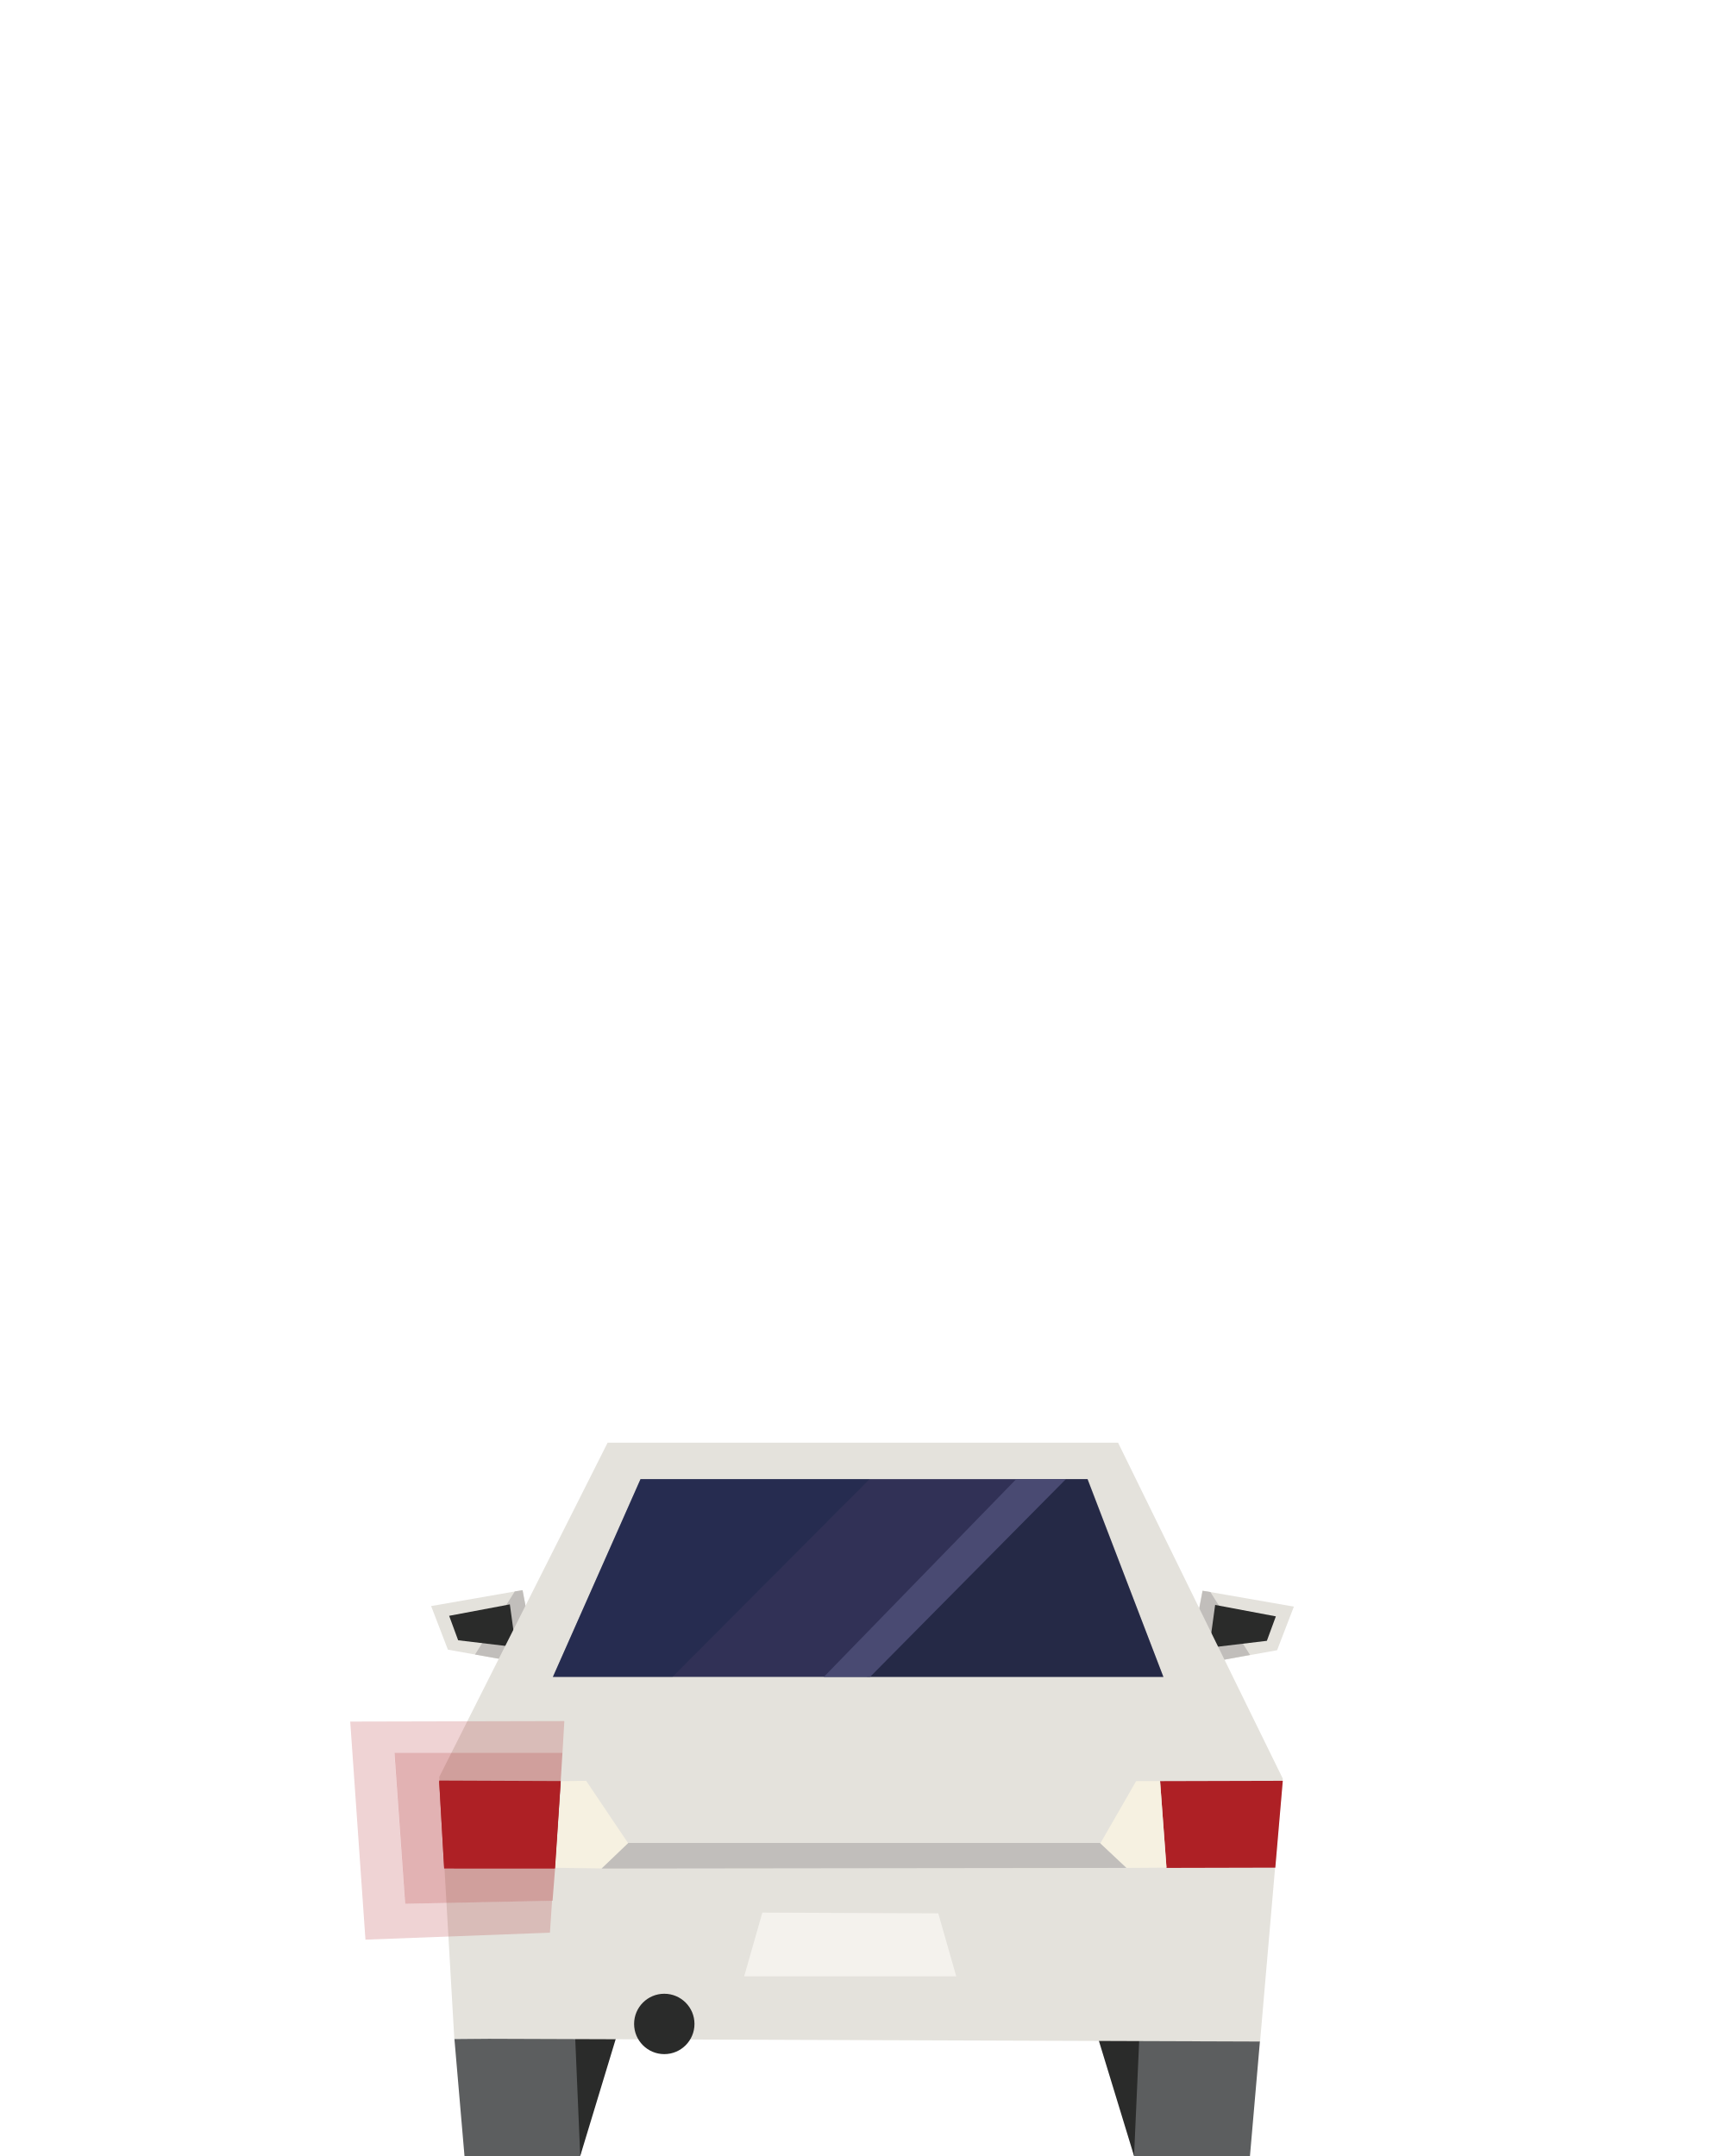
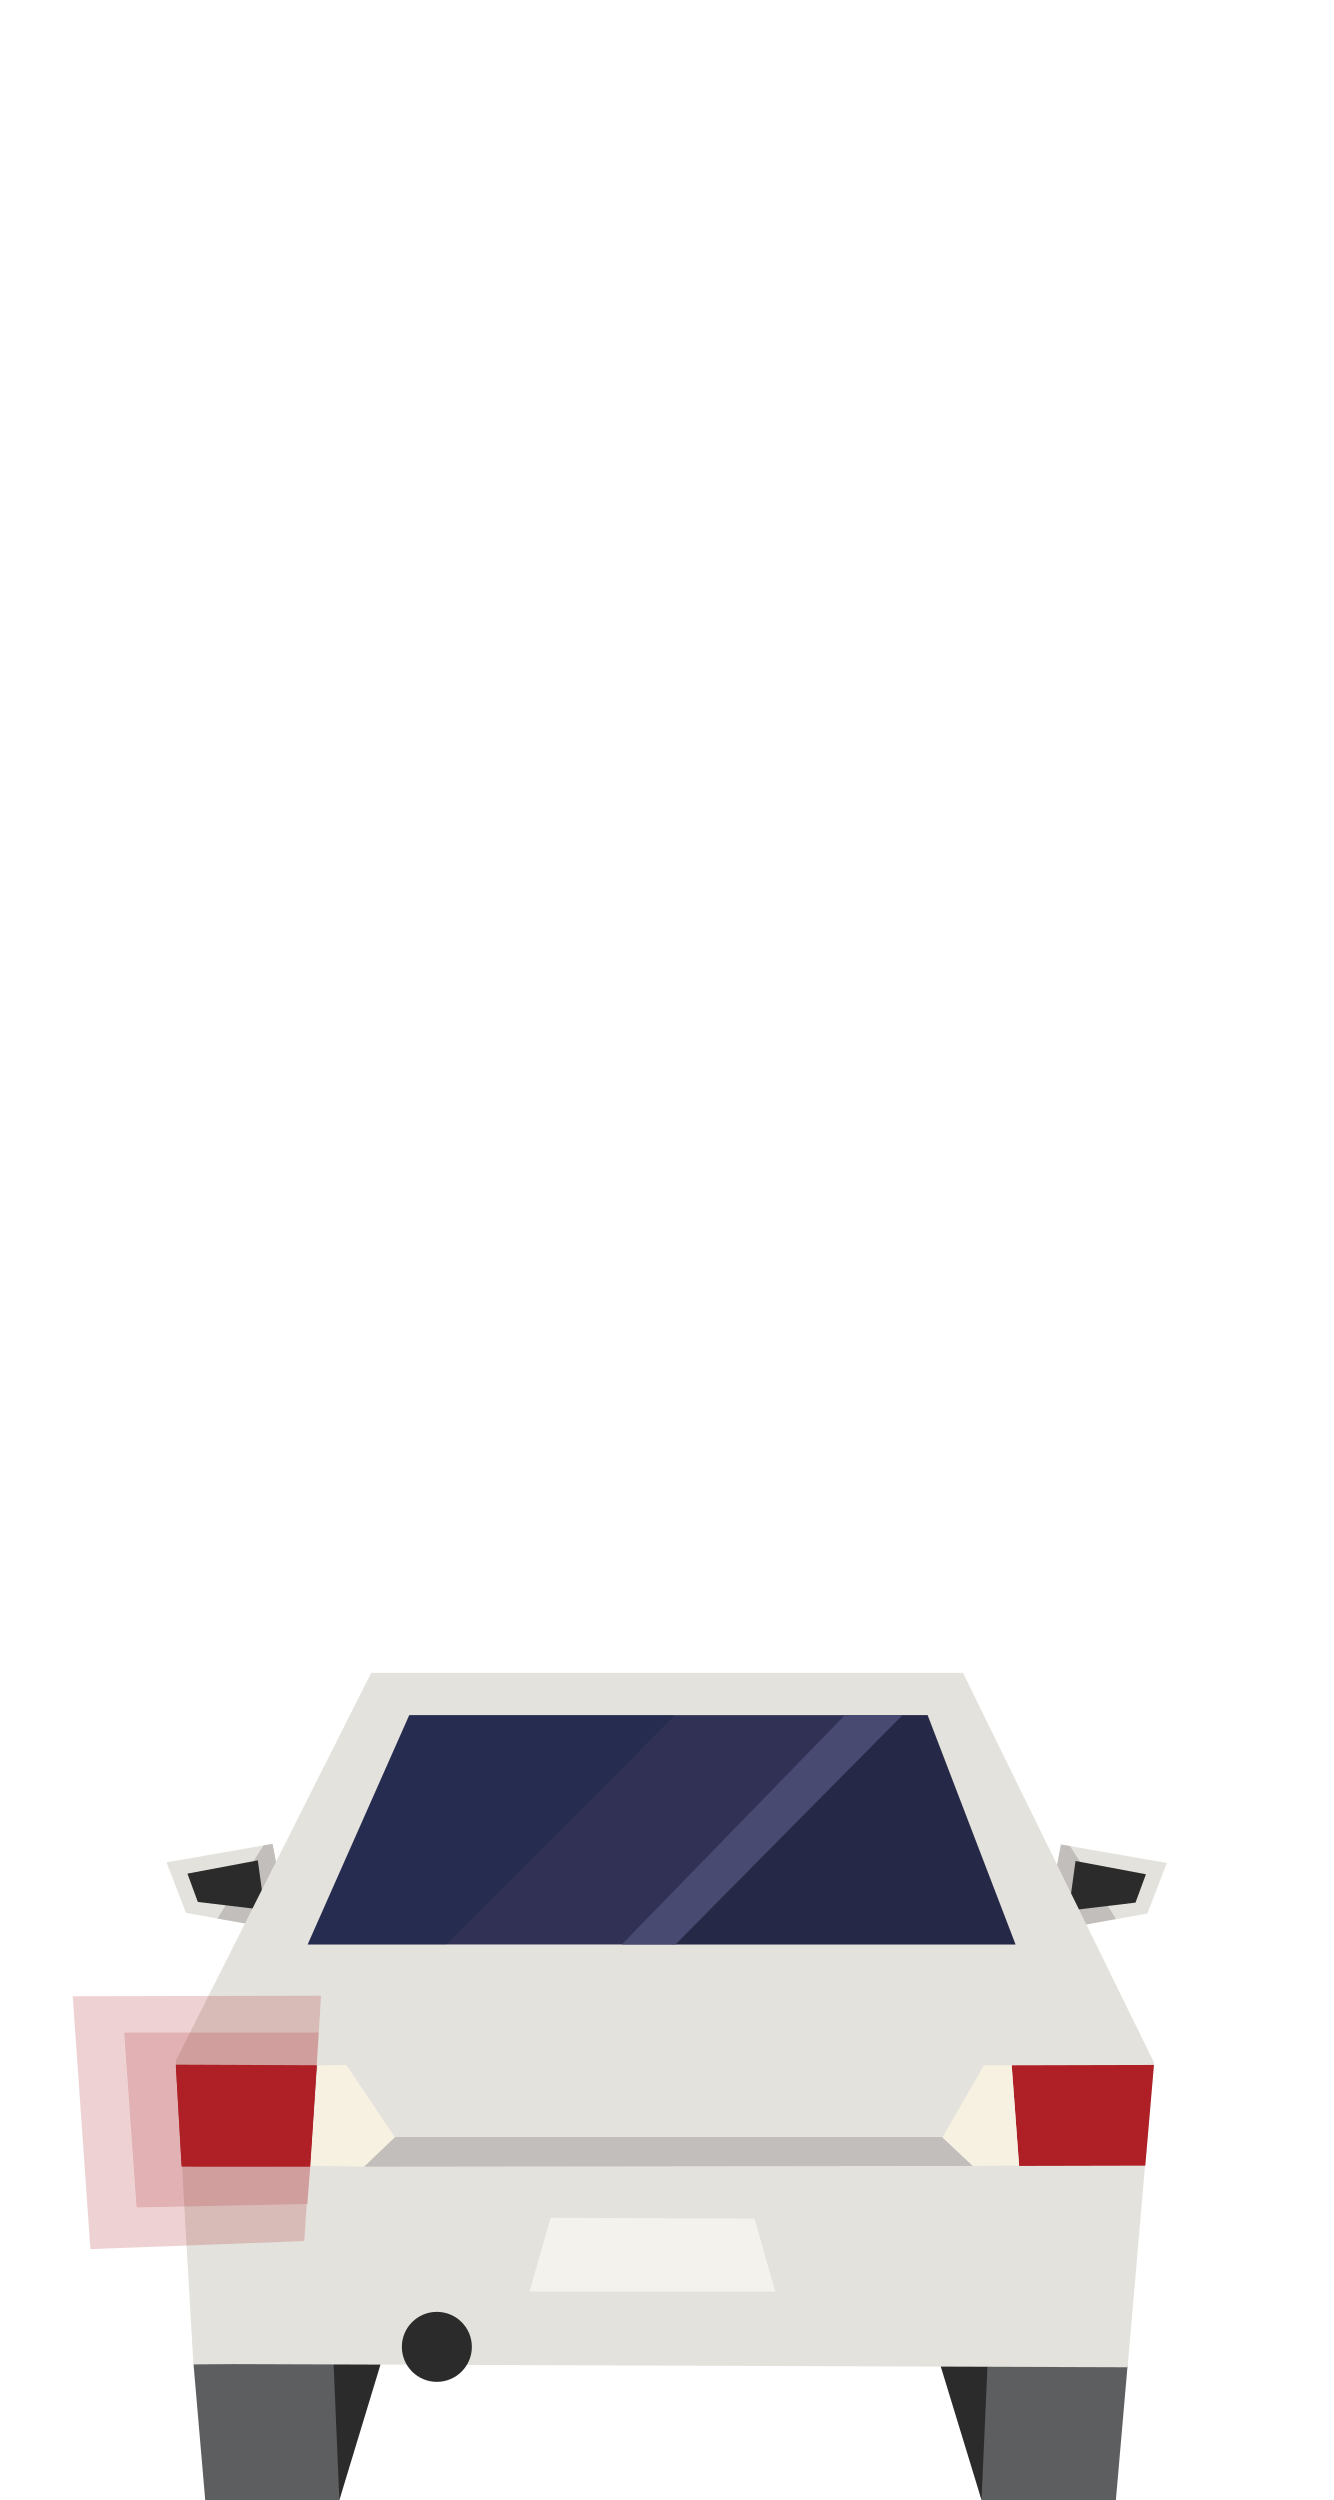
- <svg xmlns="http://www.w3.org/2000/svg" width="288px" height="360px" version="1.1" xml:space="preserve" style="fill-rule:evenodd;clip-rule:evenodd;stroke-linejoin:round;stroke-miterlimit:1.414;">
-   <g>
+ <svg xmlns="http://www.w3.org/2000/svg" width="100%" height="100%" viewBox="0 0 192 360" version="1.1" xml:space="preserve" style="fill-rule:evenodd;clip-rule:evenodd;stroke-linejoin:round;stroke-miterlimit:1.414;">
+   <g transform="matrix(1,0,0,1,-48,0)">
    <g id="car-outbound" transform="matrix(1,0,0,1,71.9798,166.584)">
      <g transform="matrix(1,0,0,1,0,-10.3296)">
-         <path d="M127.589,121.742l13.651,-2.45l2.8,-7.279l-15.261,-2.662l-1.259,6.721l-2.321,2.339l2.39,3.331Z" style="fill:#e4e2dc;fill-rule:nonzero;" />
+         <path d="M127.589,121.742L141.24,119.292L144.04,112.013L128.779,109.351L127.52,116.072L125.199,118.411L127.589,121.742Z" style="fill:rgb(228,226,220);fill-rule:nonzero;" />
      </g>
      <g transform="matrix(1,0,0,1,0,-10.3296)">
-         <path d="M127.604,121.746l-2.327,-3.494l2.259,-2.185l1.269,-6.697l1.297,0.208l6.621,10.502l-9.119,1.666Z" style="fill:#c1bebb;fill-rule:nonzero;" />
+         <path d="M127.604,121.746L125.277,118.252L127.536,116.067L128.805,109.37L130.102,109.578L136.723,120.08L127.604,121.746L127.604,121.746Z" style="fill:rgb(193,190,187);fill-rule:nonzero;" />
      </g>
      <g transform="matrix(1,0,0,1,0,-10.3296)">
-         <path d="M130.896,111.731l-0.98,7.141l9.616,-1.149l1.5,-4.083l-10.136,-1.909Z" style="fill:#2a2b2a;fill-rule:nonzero;" />
+         <path d="M130.896,111.731L129.916,118.872L139.532,117.723L141.032,113.64L130.896,111.731Z" style="fill:rgb(42,43,42);fill-rule:nonzero;" />
      </g>
      <g transform="matrix(1,0,0,1,0,-10.3296)">
-         <path d="M0,111.919l2.8,7.279l13.651,2.45l2.39,-3.331l-2.321,-2.339l-1.26,-6.72l-15.26,2.661Z" style="fill:#e4e2dc;fill-rule:nonzero;" />
+         <path d="M0,111.919L2.8,119.198L16.451,121.648L18.841,118.317L16.52,115.978L15.26,109.258L0,111.919Z" style="fill:rgb(228,226,220);fill-rule:nonzero;" />
      </g>
      <g transform="matrix(1,0,0,1,0,-10.3296)">
-         <path d="M16.467,121.646l2.327,-3.494l-2.259,-2.185l-1.269,-6.697l-1.297,0.208l-6.641,10.531l9.139,1.637Z" style="fill:#c1bebb;fill-rule:nonzero;" />
+         <path d="M16.467,121.646L18.794,118.152L16.535,115.967L15.266,109.27L13.969,109.478L7.328,120.009L16.467,121.646Z" style="fill:rgb(193,190,187);fill-rule:nonzero;" />
      </g>
      <g transform="matrix(1,0,0,1,0,-10.3296)">
-         <path d="M13.145,111.638l0.98,7.141l-9.616,-1.149l-1.5,-4.083l10.136,-1.909Z" style="fill:#2a2b2a;fill-rule:nonzero;" />
+         <path d="M13.145,111.638L14.125,118.779L4.509,117.63L3.009,113.547L13.145,111.638Z" style="fill:rgb(42,43,42);fill-rule:nonzero;" />
      </g>
-       <path d="M3.89,173.884l1.68,19.532l19.321,0l3.991,-19.742l-24.992,0.21Z" style="fill:#5c5e5f;fill-rule:nonzero;" />
-       <path d="M24.052,173.674l0.84,19.742l5.992,-19.742l-6.832,0Z" style="fill:#2a2b2a;fill-rule:nonzero;" />
-       <path d="M117.358,193.416l19.35,0l1.68,-19.321l-24.993,-0.211l3.963,19.532Z" style="fill:#5c5e5f;fill-rule:nonzero;" />
-       <path d="M111.394,173.884l5.964,19.532l0.869,-19.532l-6.833,0Z" style="fill:#2a2b2a;fill-rule:nonzero;" />
+       <path d="M3.89,173.884L5.57,193.416L24.891,193.416L28.882,173.674L3.89,173.884L3.89,173.884Z" style="fill:rgb(92,94,95);fill-rule:nonzero;" />
+       <path d="M24.052,173.674L24.892,193.416L30.884,173.674L24.052,173.674Z" style="fill:rgb(42,43,42);fill-rule:nonzero;" />
+       <path d="M117.358,193.416L136.708,193.416L138.388,174.095L113.395,173.884L117.358,193.416Z" style="fill:rgb(92,94,95);fill-rule:nonzero;" />
+       <path d="M111.394,173.884L117.358,193.416L118.227,173.884L111.394,173.884Z" style="fill:rgb(42,43,42);fill-rule:nonzero;" />
      <g transform="matrix(1,-3.22153e-17,-3.22153e-17,1.13153,0,-22.926)">
-         <path d="M29.468,85.928l-28.118,49.341l2.519,38.615l1.89,0.006l132.637,0.414l3.796,-38.796l-27.505,-49.58l-85.219,0Z" style="fill:#e4e2dc;fill-rule:nonzero;" />
+         <path d="M29.468,85.928L1.35,135.269L3.869,173.884L5.759,173.89L138.396,174.304L142.192,135.508L114.687,85.928L29.468,85.928L29.468,85.928Z" style="fill:rgb(228,226,220);fill-rule:nonzero;" />
      </g>
      <g transform="matrix(1,0,0,1,0,-4.6582)">
-         <path d="M1.345,135.384l0.834,14.584l18.512,0.002l0.941,-14.502l-20.287,-0.084Z" style="fill:#ae2025;fill-rule:nonzero;" />
+         <path d="M1.345,135.384L2.179,149.968L20.691,149.97L21.632,135.468L1.345,135.384L1.345,135.384Z" style="fill:rgb(174,32,37);fill-rule:nonzero;" />
      </g>
      <g transform="matrix(1,0,0,1,0,-4.6582)">
-         <path d="M25.882,135.426l7.041,10.46l-4.455,4.169l-7.771,-0.105l1.055,-14.463l4.13,-0.061Z" style="fill:#f6f1e1;fill-rule:nonzero;" />
+         <path d="M25.882,135.426L32.923,145.886L28.468,150.055L20.697,149.95L21.752,135.487L25.882,135.426L25.882,135.426Z" style="fill:rgb(246,241,225);fill-rule:nonzero;" />
      </g>
      <g transform="matrix(1,0,0,1,0,-4.6582)">
-         <path d="M142.191,135.425l-1.249,14.501l-18.182,0.044l-1.05,-14.491l20.481,-0.054Z" style="fill:#ae2025;fill-rule:nonzero;" />
+         <path d="M142.191,135.425L140.942,149.926L122.76,149.97L121.71,135.479L142.191,135.425L142.191,135.425Z" style="fill:rgb(174,32,37);fill-rule:nonzero;" />
      </g>
      <g transform="matrix(1,0,0,1,0,-4.6582)">
-         <path d="M117.706,135.478l-6.009,10.447l4.417,4.044l6.666,-0.044l-1.083,-14.459l-3.991,0.012Z" style="fill:#f6f1e1;fill-rule:nonzero;" />
+         <path d="M117.706,135.478L111.697,145.925L116.114,149.969L122.78,149.925L121.697,135.466L117.706,135.478Z" style="fill:rgb(246,241,225);fill-rule:nonzero;" />
      </g>
      <g transform="matrix(1,-8.52366e-17,-8.52366e-17,1.348,1.39815e-14,-42.2467)">
-         <path d="M34.958,90.982l-14.629,24.495l101.925,1.7053e-13l-12.669,-24.495l-74.626,2.84217e-14Z" style="fill:#313156;fill-rule:nonzero;" />
+         <path d="M34.958,90.982L20.329,115.477L122.254,115.477L109.584,90.982L34.958,90.982L34.958,90.982Z" style="fill:rgb(49,49,86);fill-rule:nonzero;" />
      </g>
-       <path d="M43.968,171.364c0,2.783 -2.257,5.041 -5.04,5.041c-2.783,0 -5.041,-2.258 -5.041,-5.041c0,-2.783 2.258,-5.04 5.041,-5.04c2.783,0 5.04,2.257 5.04,5.04" style="fill:#2a2b2a;fill-rule:nonzero;" />
+       <path d="M43.968,171.364C43.968,174.147 41.711,176.405 38.928,176.405C36.145,176.405 33.887,174.147 33.887,171.364C33.887,168.581 36.145,166.324 38.928,166.324C41.711,166.324 43.968,168.581 43.968,171.364" style="fill:rgb(42,43,42);fill-rule:nonzero;" />
      <g transform="matrix(1,0,0,1,0,-4.6582)">
-         <path d="M32.922,145.804l-4.454,4.271l87.604,-0.105l-4.417,-4.166l-78.733,0Z" style="fill:#c1bebb;fill-rule:nonzero;" />
+         <path d="M32.922,145.804L28.468,150.075L116.072,149.97L111.655,145.804L32.922,145.804L32.922,145.804Z" style="fill:rgb(193,190,187);fill-rule:nonzero;" />
      </g>
      <g transform="matrix(1,0,0,1,0,-4.1445)">
-         <path d="M55.3,156.916l-3.036,10.645l35.407,0l-3.001,-10.515l-29.37,-0.13Z" style="fill:#f4f2ed;fill-rule:nonzero;" />
+         <path d="M55.3,156.916L52.264,167.561L87.671,167.561L84.67,157.046L55.3,156.916L55.3,156.916Z" style="fill:rgb(244,242,237);fill-rule:nonzero;" />
      </g>
      <g transform="matrix(1.35601,0,0,1.35601,-9.08601,-43.1939)">
-         <g opacity="0.3">
-           <path d="M32.477,91.143l-10.785,24.35l14.731,1.42109e-14l24.27,-24.35l-28.217,-2.84217e-14Z" style="fill:#0f2342;fill-rule:nonzero;" />
-         </g>
+         <path d="M32.477,91.143L21.692,115.493L36.423,115.493L60.694,91.143L32.477,91.143L32.477,91.143Z" style="fill:rgb(15,35,66);fill-opacity:0.3;fill-rule:nonzero;" />
      </g>
-       <g opacity="0.3">
-         <path d="M109.62,80.397l-3.651,3.11218e-12l-33.219,33.02l49.504,-2.84217e-14l-12.634,-33.02Z" style="fill:#0a1723;fill-rule:nonzero;" />
-       </g>
+       <path d="M109.62,80.397L105.969,80.397L72.75,113.417L122.254,113.417L109.62,80.397L109.62,80.397Z" style="fill:rgb(10,23,35);fill-opacity:0.3;fill-rule:nonzero;" />
      <g transform="matrix(1.34973,0,0,1.34973,-25.576,-42.4401)">
-         <path d="M73.249,115.472l24.21,-24.464l-6.14,2.41585e-13l-23.794,24.464l5.723,8.66862e-13Z" style="fill:#494a72;fill-rule:nonzero;" />
+         <path d="M73.249,115.472L97.46,91.008L91.32,91.008L67.526,115.472L73.249,115.472L73.249,115.472Z" style="fill:rgb(73,74,114);fill-rule:nonzero;" />
      </g>
    </g>
    <g id="car-outbound-turn-signal-left" transform="matrix(1,0,0,1,-67.6539,162.046)">
      <g transform="matrix(1,0,0,1,-270.158,0)">
-         <path d="M411.131,135.384l0.834,14.584l18.512,0.002l0.941,-14.502l-20.287,-0.084Z" style="fill:#ae2025;fill-rule:nonzero;" />
+         <path d="M411.131,135.384L411.965,149.968L430.477,149.97L431.418,135.468L411.131,135.384Z" style="fill:rgb(174,32,37);fill-rule:nonzero;" />
      </g>
      <g transform="matrix(1,0,0,1,-270.158,0)">
-         <g opacity="0.35">
-           <path d="M411.174,135.381l0.819,14.572l18.493,0.022l-0.421,5.353l-24.61,0.506l-1.789,-25.208l28.05,0l-0.297,4.849l-20.245,-0.094Z" style="fill:#ad2126;fill-rule:nonzero;" />
-         </g>
+         <path d="M411.174,135.381L411.993,149.953L430.486,149.975L430.065,155.328L405.455,155.834L403.666,130.626L431.716,130.626L431.419,135.475L411.174,135.381Z" style="fill:rgb(173,33,38);fill-opacity:0.35;fill-rule:nonzero;" />
      </g>
      <g transform="matrix(1,0,0,1,-270.158,0)">
-         <g opacity="0.2">
-           <path d="M403.648,130.625l1.792,25.208l24.541,-0.506l-0.354,5.338l-30.8,1.162l-2.542,-36.411l35.747,-0.083l-0.312,5.292l-28.072,0Z" style="fill:#ad2126;fill-rule:nonzero;" />
-         </g>
+         <path d="M403.648,130.625L405.44,155.833L429.981,155.327L429.627,160.665L398.827,161.827L396.285,125.416L432.032,125.333L431.72,130.625L403.648,130.625Z" style="fill:rgb(173,33,38);fill-opacity:0.2;fill-rule:nonzero;" />
      </g>
    </g>
  </g>
</svg>
